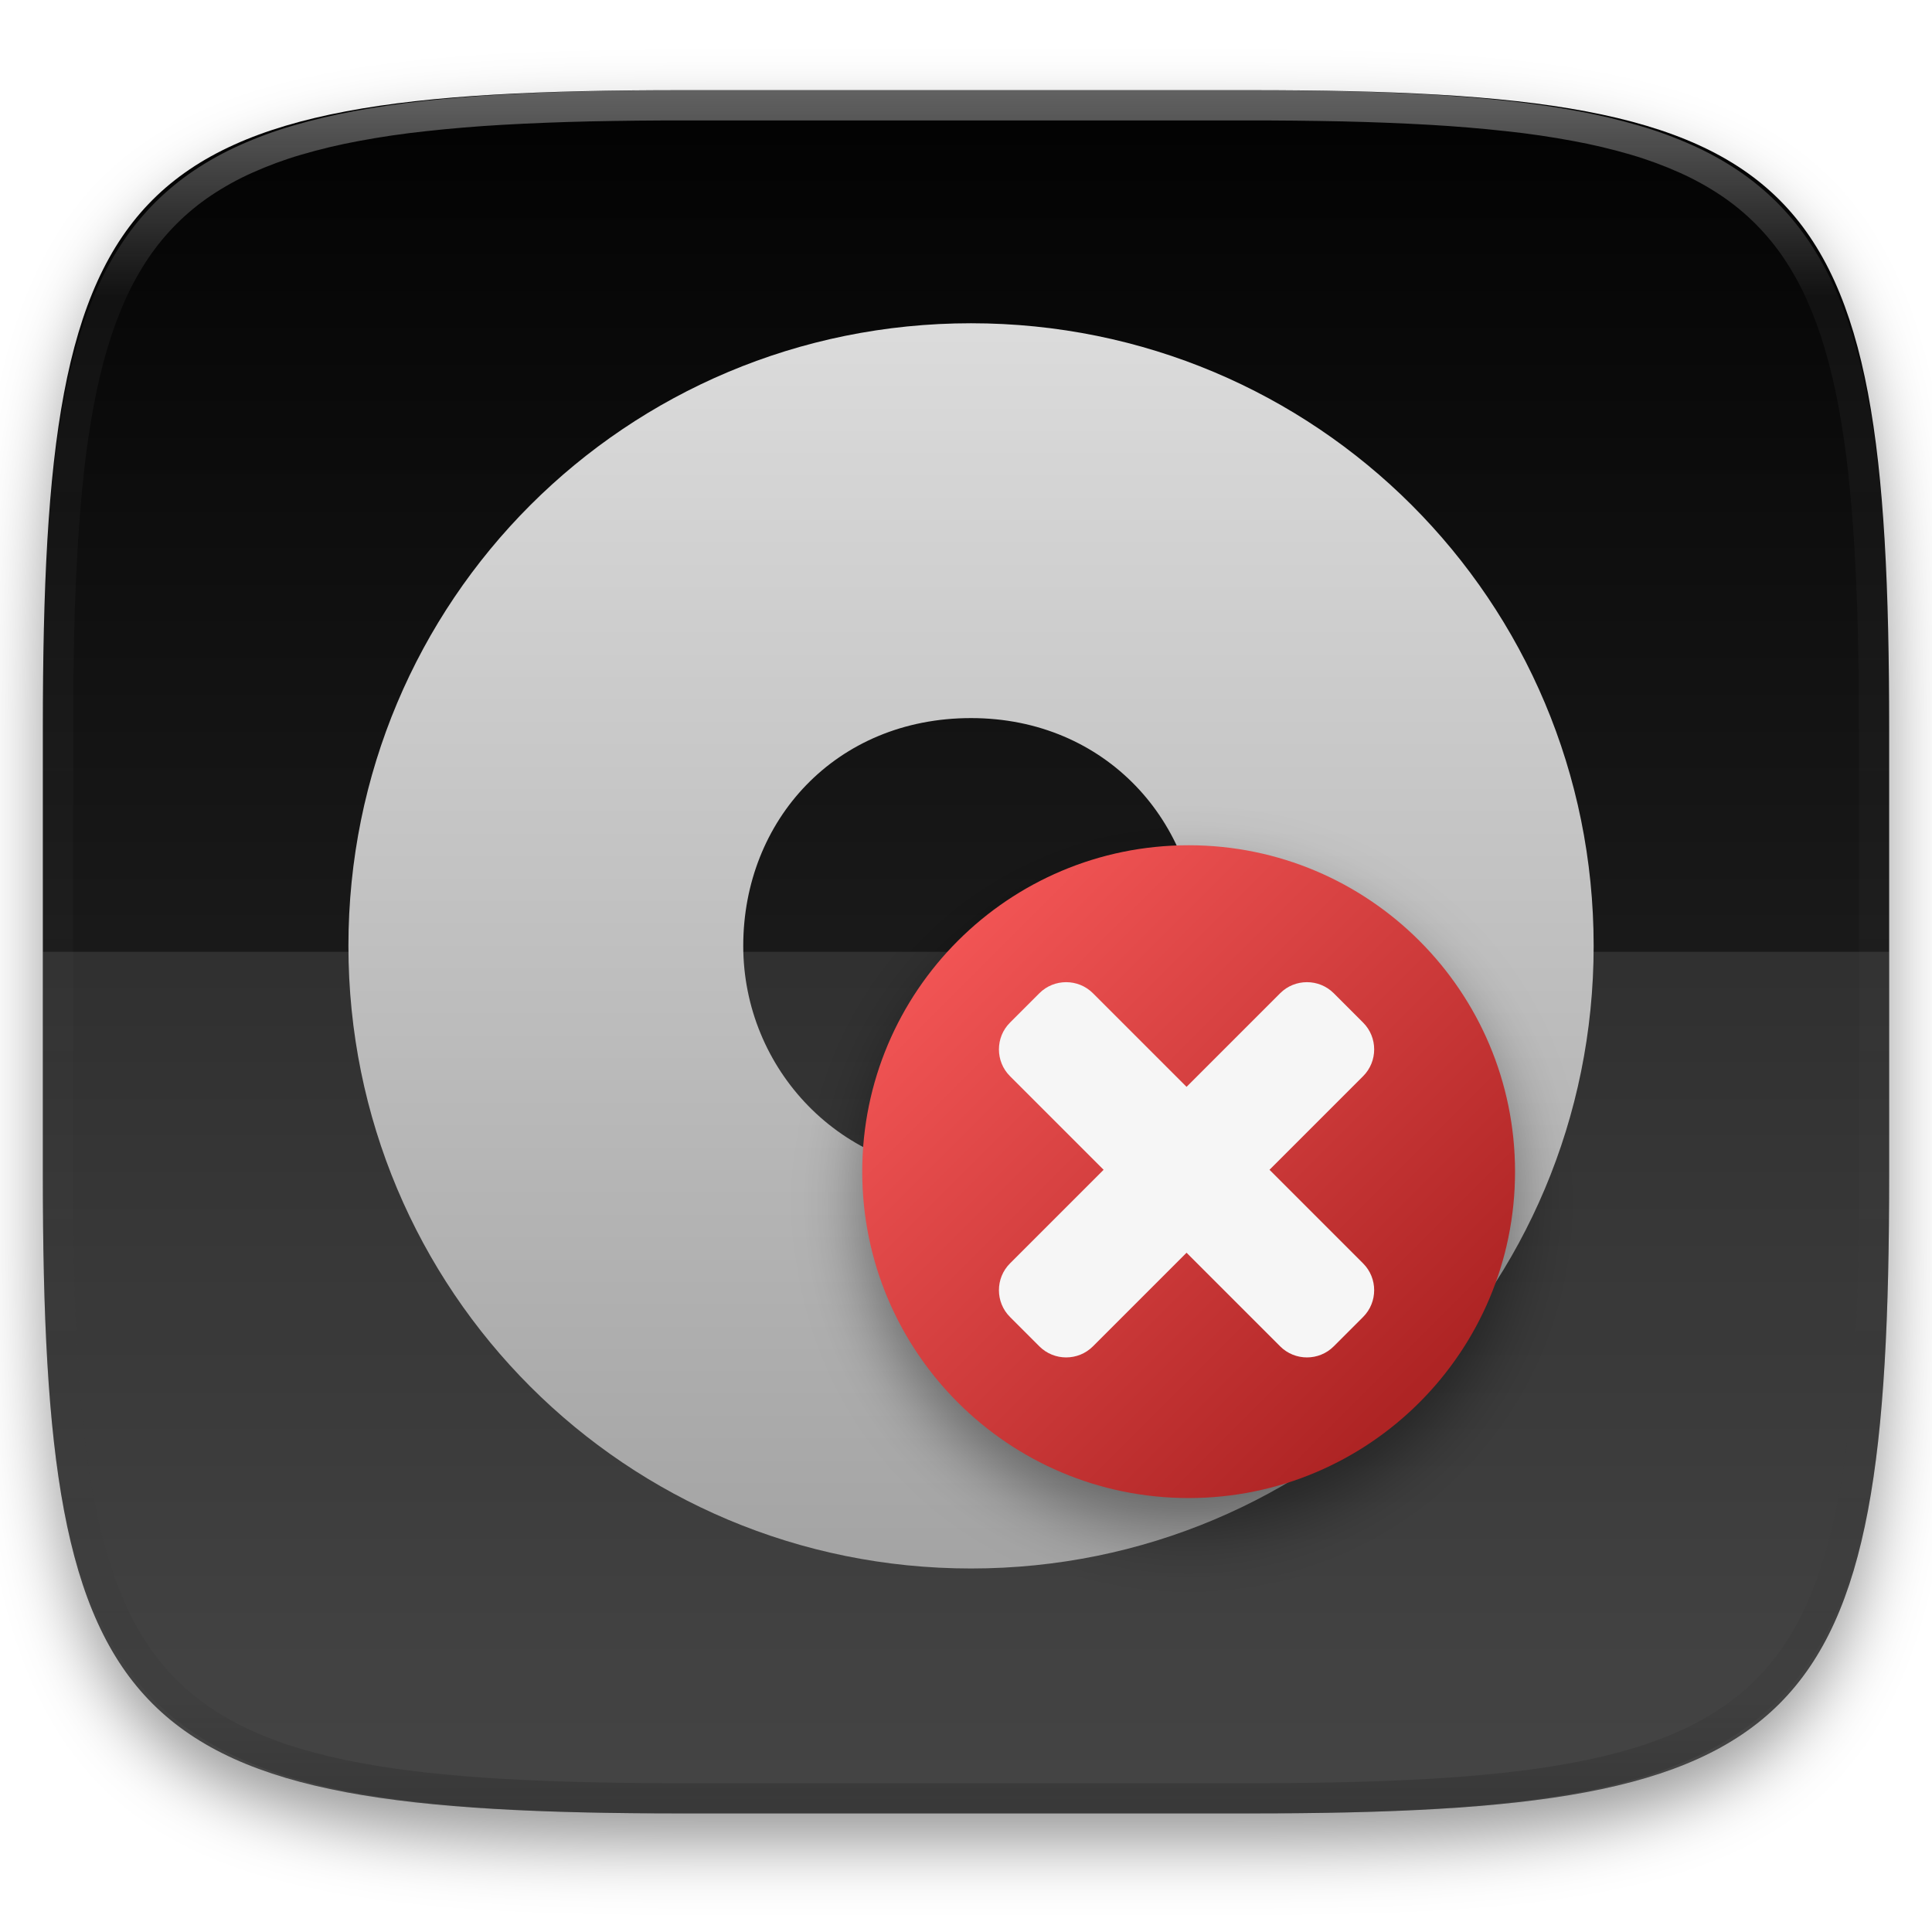
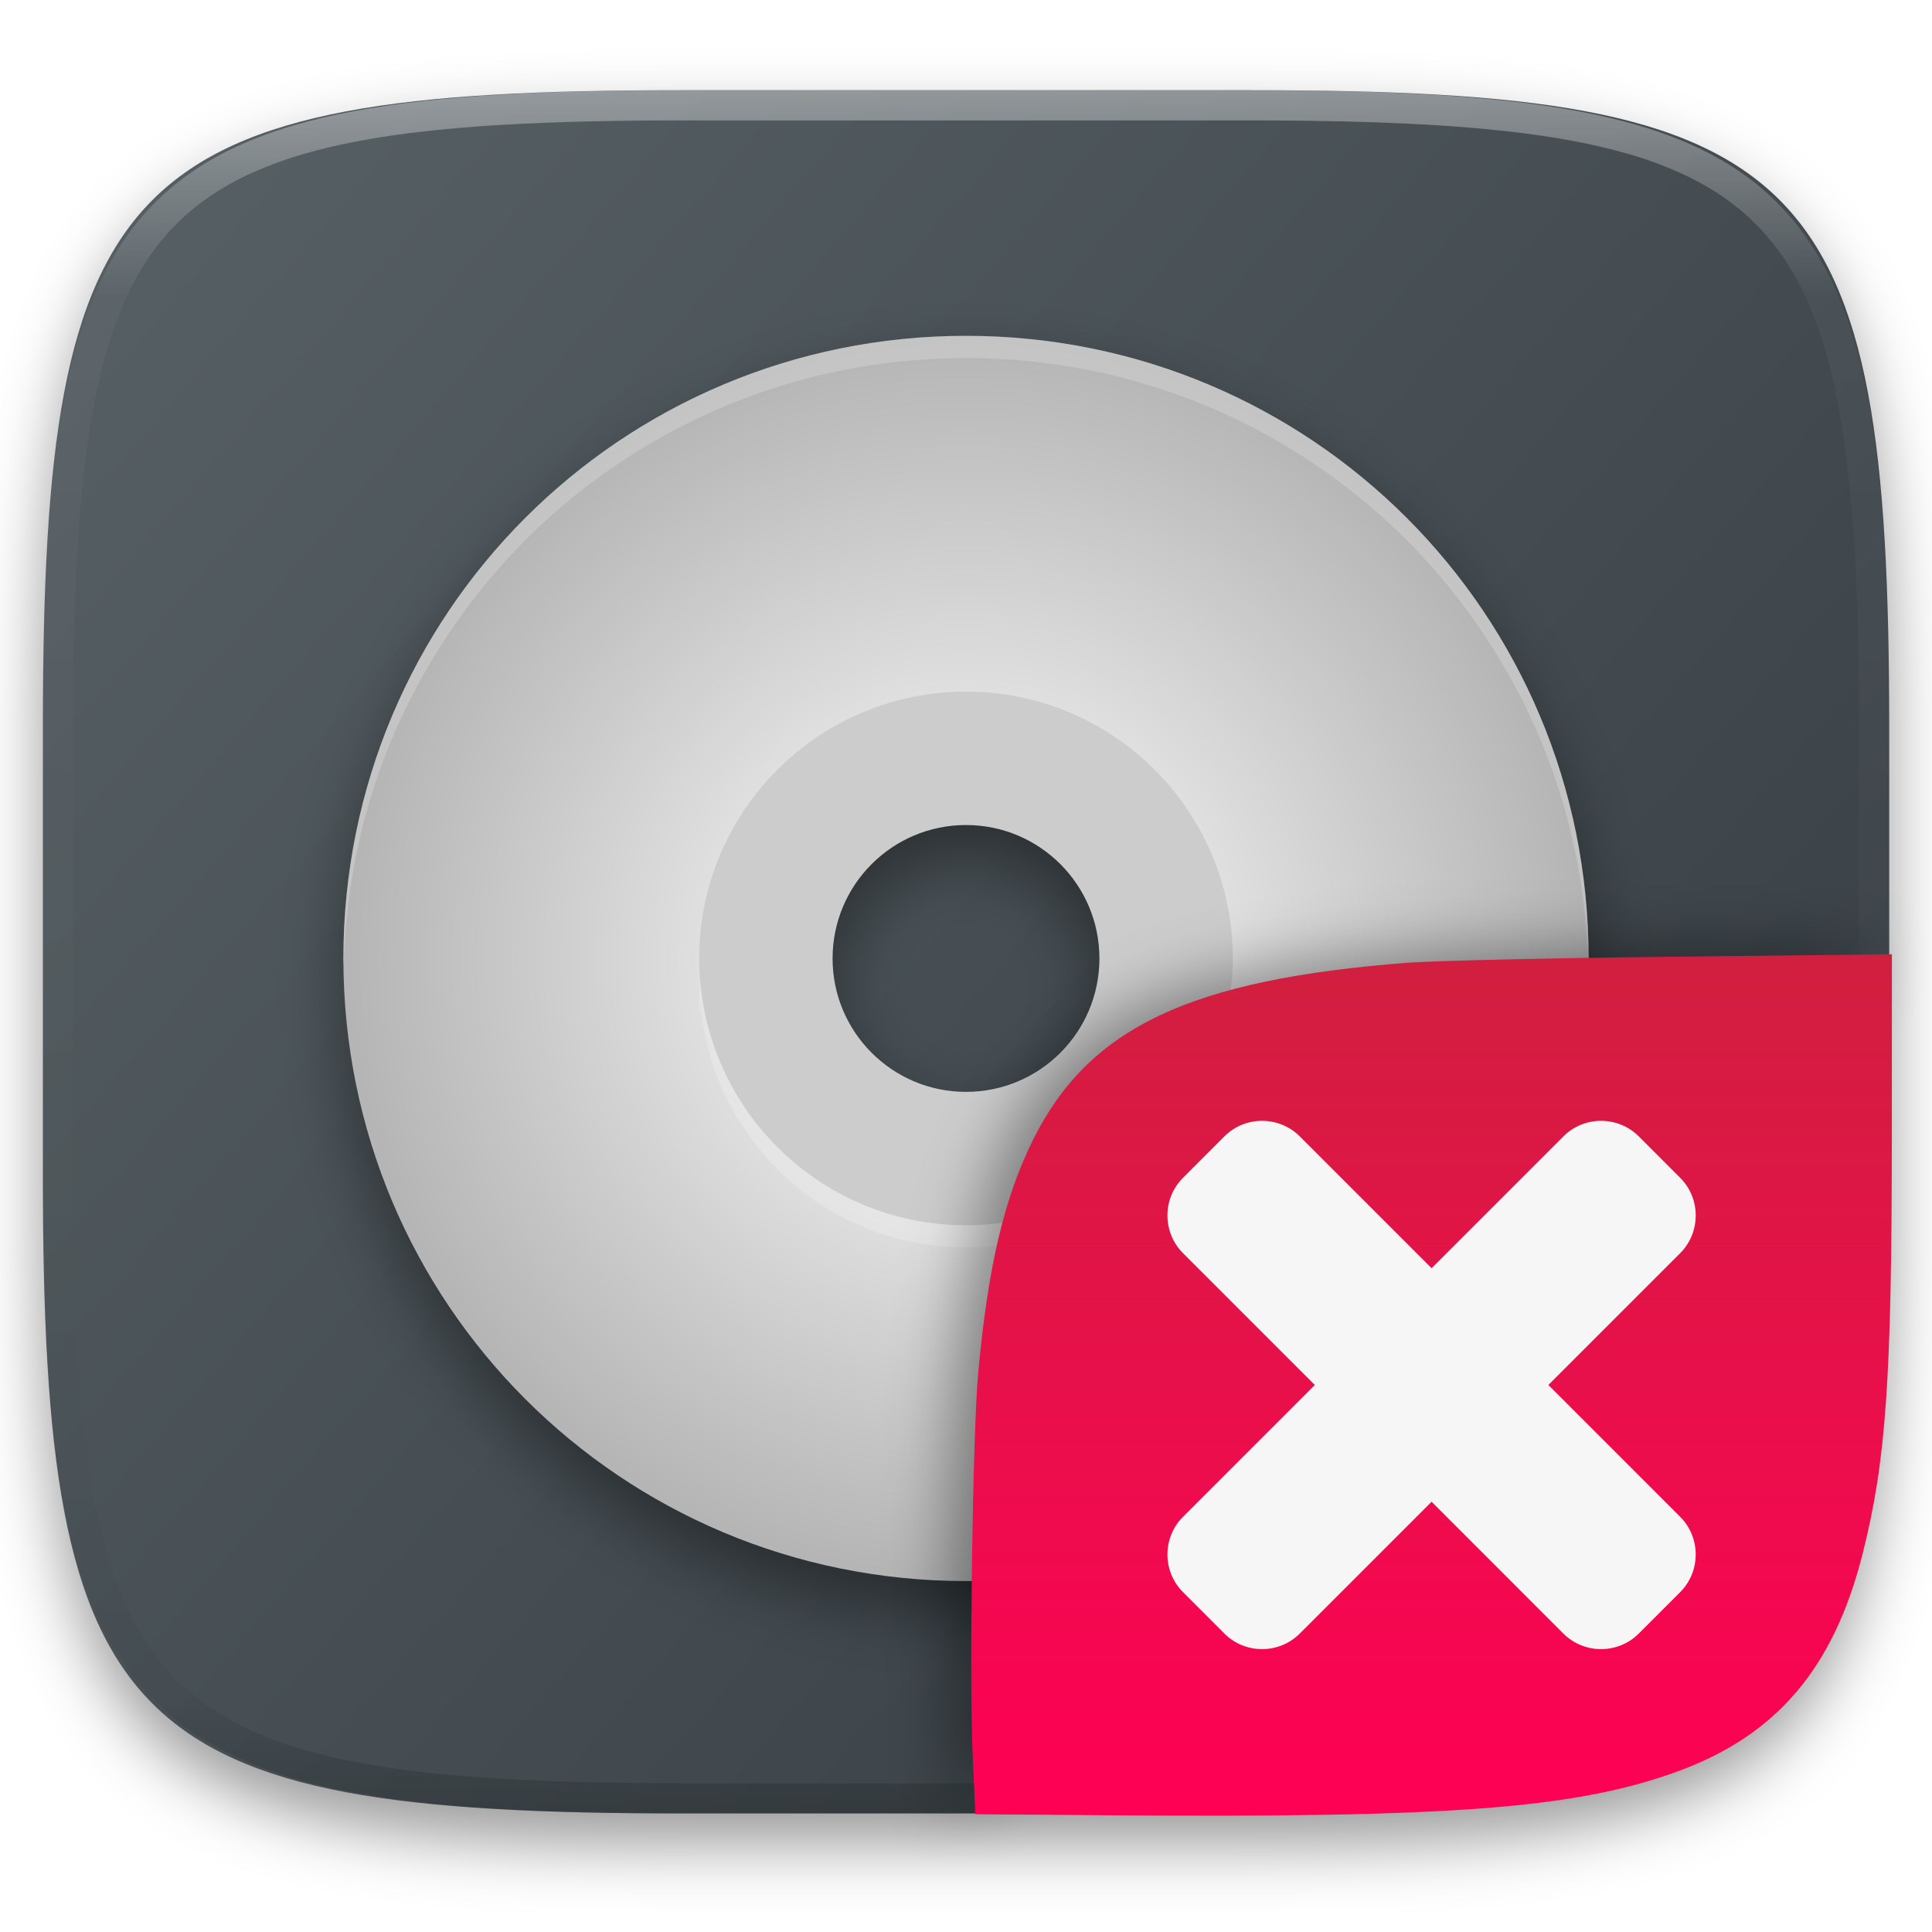
<svg xmlns="http://www.w3.org/2000/svg" style="isolation:isolate" viewBox="0 0 256 256" width="256" height="256">
-   <g id="Group" filter="url(#o1e7lQY5Qwo2PZUjgqtOnnTCxSv34qvL)">
-     <linearGradient id="_lgradient_419" x1="0.5" y1="-0.036" x2="0.5" y2="1.036" gradientTransform="matrix(244.648,0,0,228.338,5.676,11.947)" gradientUnits="userSpaceOnUse">
-       <stop offset="0%" stop-opacity="1" style="stop-color:rgb(0,0,0)" />
-       <stop offset="100%" stop-opacity="1" style="stop-color:rgb(51,51,51)" />
-     </linearGradient>
-     <path d=" M 165.685 11.947 C 239.74 11.947 250.324 22.504 250.324 96.491 L 250.324 155.742 C 250.324 229.728 239.74 240.285 165.685 240.285 L 90.315 240.285 C 16.26 240.285 5.676 229.728 5.676 155.742 L 5.676 96.491 C 5.676 22.504 16.26 11.947 90.315 11.947 L 165.685 11.947 L 165.685 11.947 Z " id="Path" fill="url(#_lgradient_419)" />
-   </g>
  <defs>
-     <filter id="o1e7lQY5Qwo2PZUjgqtOnnTCxSv34qvL" x="-200%" y="-200%" width="400%" height="400%" filterUnits="objectBoundingBox" color-interpolation-filters="sRGB">
+     <filter id="eixSXp83hIGyZ7oPCLKy5KpIJJSnFvEo" x="-200%" y="-200%" width="400%" height="400%" filterUnits="objectBoundingBox" color-interpolation-filters="sRGB">
      <feGaussianBlur in="SourceGraphic" stdDeviation="4.294" />
      <feOffset dx="0" dy="4" result="pf_100_offsetBlur" />
      <feFlood flood-color="#000000" flood-opacity="0.4" />
      <feComposite in2="pf_100_offsetBlur" operator="in" result="pf_100_dropShadow" />
      <feBlend in="SourceGraphic" in2="pf_100_dropShadow" mode="normal" />
    </filter>
  </defs>
-   <g opacity="0.1">
-     <path d=" M 5.676 126.116 L 5.676 155.742 C 5.676 229.728 16.26 240.285 90.315 240.285 L 165.685 240.285 C 239.74 240.285 250.324 229.728 250.324 155.742 L 250.324 126.116 L 5.676 126.116 L 5.676 126.116 Z " id="Path" fill="rgb(255,255,255)" />
+   <g filter="url(#eixSXp83hIGyZ7oPCLKy5KpIJJSnFvEo)">
+     <linearGradient id="_lgradient_20" x1="0.993" y1="0.988" x2="0.002" y2="0.193" gradientTransform="matrix(244.648,0,0,228.338,5.682,11.95)" gradientUnits="userSpaceOnUse">
+       <stop offset="0%" stop-opacity="1" style="stop-color:rgb(52,59,64)" />
+       <stop offset="100%" stop-opacity="1" style="stop-color:rgb(85,94,99)" />
+     </linearGradient>
+     <path d=" M 165.691 11.95 C 239.746 11.95 250.33 22.507 250.33 96.494 L 250.33 155.745 C 250.33 229.731 239.746 240.288 165.691 240.288 L 90.321 240.288 C 16.265 240.288 5.682 229.731 5.682 155.745 L 5.682 96.494 C 5.682 22.507 16.265 11.95 90.321 11.95 L 165.691 11.95 Z " id="shape" fill="url(#_lgradient_20)" />
  </g>
-   <linearGradient id="_lgradient_420" x1="0.567" y1="1.071" x2="0.567" y2="-0.071" gradientTransform="matrix(165,0,0,165,46.167,42.833)" gradientUnits="userSpaceOnUse">
-     <stop offset="0%" stop-opacity="1" style="stop-color:rgb(160,160,160)" />
-     <stop offset="100%" stop-opacity="1" style="stop-color:rgb(223,223,223)" />
-   </linearGradient>
-   <path d=" M 211.167 125.333 C 211.167 79.604 174.396 42.833 128.667 42.833 C 82.938 42.833 46.167 79.604 46.167 125.333 C 46.167 171.062 82.938 207.833 128.667 207.833 C 174.396 207.833 211.167 171.062 211.167 125.333 Z  M 158.85 125.333 C 158.85 141.947 145.612 155.516 128.667 155.516 C 111.389 155.516 98.484 141.611 98.484 125.333 C 98.484 108.723 110.724 95.15 128.667 95.15 C 146.61 95.15 158.85 109.053 158.85 125.333 Z " id="Compound Path" fill="url(#_lgradient_420)" />
-   <g id="Group" filter="url(#jVK2jjjxCphjm0ZWP3kKxtQAfTYX4L12)">
-     <linearGradient id="_lgradient_421" x1="0.146" y1="0.146" x2="0.854" y2="0.854" gradientTransform="matrix(86.5,0,0,86.5,114.25,112)" gradientUnits="userSpaceOnUse">
-       <stop offset="0%" stop-opacity="1" style="stop-color:rgb(241,84,84)" />
-       <stop offset="98.261%" stop-opacity="1" style="stop-color:rgb(174,36,36)" />
+   <g opacity="0.4">
+     <linearGradient id="_lgradient_21" x1="0.517" y1="0" x2="0.517" y2="1" gradientTransform="matrix(244.65,0,0,228.34,5.68,11.95)" gradientUnits="userSpaceOnUse">
+       <stop offset="0%" stop-opacity="1" style="stop-color:rgb(255,255,255)" />
+       <stop offset="12.5%" stop-opacity="0.098" style="stop-color:rgb(255,255,255)" />
+       <stop offset="92.5%" stop-opacity="0.098" style="stop-color:rgb(0,0,0)" />
+       <stop offset="100%" stop-opacity="0.498" style="stop-color:rgb(0,0,0)" />
    </linearGradient>
-     <circle vector-effect="non-scaling-stroke" cx="157.5" cy="155.25" r="43.25" id="Ellipse" fill="url(#_lgradient_421)" />
-     <path d=" M 168.215 155.003 L 180.623 142.595 C 182.572 140.645 182.574 137.454 180.623 135.505 L 176.723 131.604 C 174.774 129.655 171.582 129.655 169.632 131.605 L 157.224 144.013 L 144.816 131.605 C 142.866 129.655 139.675 129.655 137.725 131.604 L 133.826 135.505 C 131.876 137.454 131.876 140.645 133.826 142.594 L 146.234 155.003 L 133.826 167.411 C 131.876 169.362 131.876 172.553 133.826 174.502 L 137.725 178.402 C 139.675 180.354 142.866 180.353 144.816 178.402 L 157.224 165.994 L 169.631 178.402 C 171.581 180.353 174.774 180.354 176.722 178.402 L 180.622 174.502 C 182.573 172.553 182.572 169.362 180.622 167.411 L 168.215 155.003 L 168.215 155.003 Z " id="Path" fill="rgb(246,246,246)" />
+     <path d=" M 165.068 11.951 C 169.396 11.941 173.724 11.991 178.052 12.089 C 181.927 12.167 185.803 12.315 189.678 12.541 C 193.131 12.737 196.583 13.022 200.026 13.395 C 203.085 13.73 206.144 14.181 209.174 14.741 C 211.889 15.243 214.574 15.881 217.22 16.657 C 219.62 17.355 221.971 18.219 224.243 19.241 C 226.358 20.184 228.384 21.304 230.302 22.591 C 232.142 23.829 233.863 25.244 235.437 26.806 C 237.001 28.378 238.417 30.088 239.656 31.925 C 240.945 33.841 242.066 35.865 243.02 37.967 C 244.043 40.247 244.909 42.585 245.617 44.972 C 246.394 47.615 247.034 50.297 247.535 53.009 C 248.096 56.035 248.548 59.081 248.883 62.136 C 249.257 65.575 249.542 69.014 249.739 72.462 C 249.965 76.323 250.112 80.194 250.201 84.055 C 250.289 88.378 250.339 92.701 250.329 97.014 L 250.329 155.226 C 250.339 159.549 250.289 163.862 250.201 168.185 C 250.112 172.056 249.965 175.917 249.739 179.778 C 249.542 183.226 249.257 186.675 248.883 190.104 C 248.548 193.159 248.096 196.215 247.535 199.241 C 247.034 201.943 246.394 204.625 245.617 207.268 C 244.909 209.655 244.043 212.003 243.02 214.273 C 242.066 216.385 240.945 218.399 239.656 220.315 C 238.417 222.152 237.001 223.872 235.437 225.434 C 233.863 226.996 232.142 228.411 230.302 229.649 C 228.384 230.936 226.358 232.056 224.243 232.999 C 221.971 234.021 219.62 234.885 217.22 235.593 C 214.574 236.369 211.889 237.007 209.174 237.499 C 206.144 238.068 203.085 238.51 200.026 238.845 C 196.583 239.218 193.131 239.503 189.678 239.699 C 185.803 239.925 181.927 240.073 178.052 240.161 C 173.724 240.249 169.396 240.299 165.068 240.289 L 90.942 240.289 C 86.614 240.299 82.286 240.249 77.958 240.161 C 74.083 240.073 70.207 239.925 66.332 239.699 C 62.879 239.503 59.427 239.218 55.984 238.845 C 52.925 238.51 49.866 238.068 46.836 237.499 C 44.121 237.007 41.436 236.369 38.79 235.593 C 36.39 234.885 34.039 234.021 31.767 232.999 C 29.652 232.056 27.626 230.936 25.708 229.649 C 23.868 228.411 22.147 226.996 20.573 225.434 C 19.009 223.872 17.593 222.152 16.354 220.315 C 15.065 218.399 13.944 216.385 12.99 214.273 C 11.967 212.003 11.101 209.655 10.393 207.268 C 9.616 204.625 8.976 201.943 8.475 199.241 C 7.914 196.215 7.462 193.159 7.127 190.104 C 6.753 186.675 6.468 183.226 6.271 179.778 C 6.045 175.917 5.898 172.056 5.809 168.185 C 5.721 163.862 5.671 159.549 5.681 155.226 L 5.681 97.014 C 5.671 92.701 5.721 88.378 5.809 84.055 C 5.898 80.194 6.045 76.323 6.271 72.462 C 6.468 69.014 6.753 65.575 7.127 62.136 C 7.462 59.081 7.914 56.035 8.475 53.009 C 8.976 50.297 9.616 47.615 10.393 44.972 C 11.101 42.585 11.967 40.247 12.99 37.967 C 13.944 35.865 15.065 33.841 16.354 31.925 C 17.593 30.088 19.009 28.378 20.573 26.806 C 22.147 25.244 23.868 23.829 25.708 22.591 C 27.626 21.304 29.652 20.184 31.767 19.241 C 34.039 18.219 36.39 17.355 38.79 16.657 C 41.436 15.881 44.121 15.243 46.836 14.741 C 49.866 14.181 52.925 13.73 55.984 13.395 C 59.427 13.022 62.879 12.737 66.332 12.541 C 70.207 12.315 74.083 12.167 77.958 12.089 C 82.286 11.991 86.614 11.941 90.942 11.951 L 165.068 11.951 Z  M 165.078 15.96 C 169.376 15.95 173.675 15.999 177.973 16.087 C 181.8 16.176 185.626 16.323 189.452 16.539 C 192.836 16.736 196.219 17.011 199.583 17.384 C 202.554 17.699 205.515 18.131 208.446 18.681 C 211.023 19.153 213.58 19.762 216.099 20.499 C 218.322 21.147 220.495 21.953 222.6 22.896 C 224.509 23.751 226.338 24.763 228.069 25.922 C 229.692 27.013 231.207 28.26 232.594 29.646 C 233.981 31.031 235.23 32.544 236.332 34.165 C 237.492 35.894 238.506 37.712 239.361 39.608 C 240.306 41.72 241.112 43.892 241.761 46.102 C 242.509 48.617 243.109 51.162 243.591 53.736 C 244.132 56.664 244.565 59.611 244.889 62.578 C 245.263 65.938 245.539 69.308 245.735 72.688 C 245.952 76.51 246.109 80.322 246.188 84.144 C 246.276 88.437 246.325 92.721 246.325 97.014 C 246.325 97.014 246.325 97.014 246.325 97.014 L 246.325 155.226 C 246.325 155.226 246.325 155.226 246.325 155.226 C 246.325 159.519 246.276 163.803 246.188 168.096 C 246.109 171.918 245.952 175.74 245.735 179.552 C 245.539 182.932 245.263 186.302 244.889 189.672 C 244.565 192.629 244.132 195.576 243.591 198.504 C 243.109 201.078 242.509 203.623 241.761 206.138 C 241.112 208.358 240.306 210.52 239.361 212.632 C 238.506 214.528 237.492 216.356 236.332 218.075 C 235.23 219.706 233.981 221.219 232.594 222.604 C 231.207 223.98 229.692 225.227 228.069 226.318 C 226.338 227.477 224.509 228.489 222.6 229.344 C 220.495 230.297 218.322 231.093 216.099 231.741 C 213.58 232.478 211.023 233.087 208.446 233.559 C 205.515 234.109 202.554 234.541 199.583 234.865 C 196.219 235.229 192.836 235.514 189.452 235.701 C 185.626 235.917 181.8 236.074 177.973 236.153 C 173.675 236.251 169.376 236.29 165.078 236.29 C 165.078 236.29 165.078 236.29 165.068 236.29 L 90.942 236.29 C 90.932 236.29 90.932 236.29 90.932 236.29 C 86.634 236.29 82.335 236.251 78.037 236.153 C 74.21 236.074 70.384 235.917 66.558 235.701 C 63.174 235.514 59.791 235.229 56.427 234.865 C 53.456 234.541 50.495 234.109 47.564 233.559 C 44.987 233.087 42.43 232.478 39.911 231.741 C 37.688 231.093 35.515 230.297 33.41 229.344 C 31.501 228.489 29.672 227.477 27.941 226.318 C 26.318 225.227 24.803 223.98 23.416 222.604 C 22.029 221.219 20.78 219.706 19.678 218.075 C 18.518 216.356 17.504 214.528 16.649 212.632 C 15.704 210.52 14.898 208.358 14.249 206.138 C 13.501 203.623 12.901 201.078 12.419 198.504 C 11.878 195.576 11.445 192.629 11.121 189.672 C 10.747 186.302 10.472 182.932 10.275 179.552 C 10.058 175.74 9.901 171.918 9.822 168.096 C 9.734 163.803 9.685 159.519 9.685 155.226 C 9.685 155.226 9.685 155.226 9.685 155.226 L 9.685 97.014 C 9.685 97.014 9.685 97.014 9.685 97.014 C 9.685 92.721 9.734 88.437 9.822 84.144 C 9.901 80.322 10.058 76.51 10.275 72.688 C 10.472 69.308 10.747 65.938 11.121 62.578 C 11.445 59.611 11.878 56.664 12.419 53.736 C 12.901 51.162 13.501 48.617 14.249 46.102 C 14.898 43.892 15.704 41.72 16.649 39.608 C 17.504 37.712 18.518 35.894 19.678 34.165 C 20.78 32.544 22.029 31.031 23.416 29.646 C 24.803 28.26 26.318 27.013 27.941 25.922 C 29.672 24.763 31.501 23.751 33.41 22.896 C 35.515 21.953 37.688 21.147 39.911 20.499 C 42.43 19.762 44.987 19.153 47.564 18.681 C 50.495 18.131 53.456 17.699 56.427 17.384 C 59.791 17.011 63.174 16.736 66.558 16.539 C 70.384 16.323 74.21 16.176 78.037 16.087 C 82.335 15.999 86.634 15.95 90.932 15.96 C 90.932 15.96 90.932 15.96 90.942 15.96 L 165.068 15.96 C 165.078 15.96 165.078 15.96 165.078 15.96 Z " fill-rule="evenodd" id="highlight" fill="url(#_lgradient_21)" />
+   </g>
+   <g id="CD" filter="url(#hi9022AiR0tFP9pl167Tf9pqLCgGnBEU)">
+     <path d=" M 128 82.804 C 103.591 82.804 83.804 102.591 83.804 127 C 83.804 151.409 103.591 171.196 128 171.196 C 152.409 171.196 172.196 151.409 172.196 127 C 172.196 102.591 152.409 82.804 128 82.804 Z  M 128 109.321 C 137.764 109.321 145.679 117.236 145.679 127 C 145.679 136.764 137.764 144.679 128 144.679 C 118.236 144.679 110.321 136.764 110.321 127 C 110.321 117.236 118.236 109.321 128 109.321 Z " id="Compound Path" fill="rgb(204,204,204)" />
+     <radialGradient id="_rgradient_1" fx="0.5" fy="0.5" cx="0.5" cy="0.5" r="0.5" gradientTransform="matrix(165,0,0,165,45.5,44.5)" gradientUnits="userSpaceOnUse">
+       <stop offset="0%" stop-opacity="1" style="stop-color:rgb(255,255,255)" />
+       <stop offset="100%" stop-opacity="1" style="stop-color:rgb(181,181,181)" />
+     </radialGradient>
+     <path d=" M 128 44.5 C 82.295 44.5 45.5 81.295 45.5 127 C 45.5 172.705 82.295 209.5 128 209.5 C 173.705 209.5 210.5 172.705 210.5 127 C 210.5 81.295 173.705 44.5 128 44.5 Z  M 128 91.643 C 147.527 91.643 163.357 107.473 163.357 127 C 163.357 146.527 147.527 162.357 128 162.357 C 108.473 162.357 92.643 146.527 92.643 127 C 92.643 107.473 108.473 91.643 128 91.643 Z " id="Compound Path" fill="url(#_rgradient_1)" />
+     <g opacity="0.2">
+       <path d=" M 128 44.5 C 82.295 44.5 45.5 81.295 45.5 127 C 45.5 127.335 45.533 127.66 45.552 127.99 C 46.588 83.199 82.951 47.446 128 47.446 C 173.045 47.446 209.412 83.193 210.454 127.978 C 210.472 127.652 210.5 127.331 210.5 127 C 210.5 81.295 173.705 44.5 128 44.5 Z  M 92.792 129.935 C 92.701 130.918 92.651 131.905 92.643 132.893 C 92.658 133.384 92.682 133.876 92.718 134.366 C 92.732 133.871 92.757 133.376 92.792 132.881 C 94.318 151.197 109.621 165.289 128 165.304 C 146.371 165.29 161.671 151.211 163.208 132.904 C 163.251 133.485 163.279 134.066 163.294 134.648 C 163.329 134.064 163.351 133.478 163.357 132.893 C 163.348 131.913 163.298 130.934 163.208 129.958 C 161.671 148.264 146.371 162.344 128 162.357 C 109.621 162.343 94.318 148.25 92.792 129.935 Z " id="Compound Path" fill="rgb(255,255,255)" />
+     </g>
  </g>
  <defs>
-     <filter id="jVK2jjjxCphjm0ZWP3kKxtQAfTYX4L12" x="-200%" y="-200%" width="400%" height="400%" filterUnits="objectBoundingBox" color-interpolation-filters="sRGB">
+     <filter id="hi9022AiR0tFP9pl167Tf9pqLCgGnBEU" x="-200%" y="-200%" width="400%" height="400%" filterUnits="objectBoundingBox" color-interpolation-filters="sRGB">
      <feGaussianBlur in="SourceGraphic" stdDeviation="4.294" />
      <feOffset dx="0" dy="4" result="pf_100_offsetBlur" />
      <feFlood flood-color="#000000" flood-opacity="0.4" />
      <feComposite in2="pf_100_offsetBlur" operator="in" result="pf_100_dropShadow" />
      <feBlend in="SourceGraphic" in2="pf_100_dropShadow" mode="normal" />
    </filter>
  </defs>
-   <g opacity="0.4">
-     <linearGradient id="_lgradient_422" x1="0.517" y1="0" x2="0.517" y2="1" gradientTransform="matrix(244.65,0,0,228.34,5.68,11.95)" gradientUnits="userSpaceOnUse">
-       <stop offset="0%" stop-opacity="1" style="stop-color:rgb(255,255,255)" />
-       <stop offset="12.5%" stop-opacity="0.098" style="stop-color:rgb(255,255,255)" />
-       <stop offset="92.5%" stop-opacity="0.098" style="stop-color:rgb(0,0,0)" />
-       <stop offset="100%" stop-opacity="0.498" style="stop-color:rgb(0,0,0)" />
-     </linearGradient>
-     <path d=" M 165.068 11.951 C 169.396 11.941 173.724 11.991 178.052 12.089 C 181.927 12.167 185.803 12.315 189.678 12.541 C 193.131 12.737 196.583 13.022 200.026 13.395 C 203.085 13.73 206.144 14.181 209.174 14.741 C 211.889 15.243 214.574 15.881 217.22 16.657 C 219.62 17.355 221.971 18.219 224.243 19.241 C 226.358 20.184 228.384 21.304 230.302 22.591 C 232.142 23.829 233.863 25.244 235.437 26.806 C 237.001 28.378 238.417 30.088 239.656 31.925 C 240.945 33.841 242.066 35.865 243.02 37.967 C 244.043 40.247 244.909 42.585 245.617 44.972 C 246.394 47.615 247.034 50.297 247.535 53.009 C 248.096 56.035 248.548 59.081 248.883 62.136 C 249.257 65.575 249.542 69.014 249.739 72.462 C 249.965 76.323 250.112 80.194 250.201 84.055 C 250.289 88.378 250.339 92.701 250.329 97.014 L 250.329 155.226 C 250.339 159.549 250.289 163.862 250.201 168.185 C 250.112 172.056 249.965 175.917 249.739 179.778 C 249.542 183.226 249.257 186.675 248.883 190.104 C 248.548 193.159 248.096 196.215 247.535 199.241 C 247.034 201.943 246.394 204.625 245.617 207.268 C 244.909 209.655 244.043 212.003 243.02 214.273 C 242.066 216.385 240.945 218.399 239.656 220.315 C 238.417 222.152 237.001 223.872 235.437 225.434 C 233.863 226.996 232.142 228.411 230.302 229.649 C 228.384 230.936 226.358 232.056 224.243 232.999 C 221.971 234.021 219.62 234.885 217.22 235.593 C 214.574 236.369 211.889 237.007 209.174 237.499 C 206.144 238.068 203.085 238.51 200.026 238.845 C 196.583 239.218 193.131 239.503 189.678 239.699 C 185.803 239.925 181.927 240.073 178.052 240.161 C 173.724 240.249 169.396 240.299 165.068 240.289 L 90.942 240.289 C 86.614 240.299 82.286 240.249 77.958 240.161 C 74.083 240.073 70.207 239.925 66.332 239.699 C 62.879 239.503 59.427 239.218 55.984 238.845 C 52.925 238.51 49.866 238.068 46.836 237.499 C 44.121 237.007 41.436 236.369 38.79 235.593 C 36.39 234.885 34.039 234.021 31.767 232.999 C 29.652 232.056 27.626 230.936 25.708 229.649 C 23.868 228.411 22.147 226.996 20.573 225.434 C 19.009 223.872 17.593 222.152 16.354 220.315 C 15.065 218.399 13.944 216.385 12.99 214.273 C 11.967 212.003 11.101 209.655 10.393 207.268 C 9.616 204.625 8.976 201.943 8.475 199.241 C 7.914 196.215 7.462 193.159 7.127 190.104 C 6.753 186.675 6.468 183.226 6.271 179.778 C 6.045 175.917 5.898 172.056 5.809 168.185 C 5.721 163.862 5.671 159.549 5.681 155.226 L 5.681 97.014 C 5.671 92.701 5.721 88.378 5.809 84.055 C 5.898 80.194 6.045 76.323 6.271 72.462 C 6.468 69.014 6.753 65.575 7.127 62.136 C 7.462 59.081 7.914 56.035 8.475 53.009 C 8.976 50.297 9.616 47.615 10.393 44.972 C 11.101 42.585 11.967 40.247 12.99 37.967 C 13.944 35.865 15.065 33.841 16.354 31.925 C 17.593 30.088 19.009 28.378 20.573 26.806 C 22.147 25.244 23.868 23.829 25.708 22.591 C 27.626 21.304 29.652 20.184 31.767 19.241 C 34.039 18.219 36.39 17.355 38.79 16.657 C 41.436 15.881 44.121 15.243 46.836 14.741 C 49.866 14.181 52.925 13.73 55.984 13.395 C 59.427 13.022 62.879 12.737 66.332 12.541 C 70.207 12.315 74.083 12.167 77.958 12.089 C 82.286 11.991 86.614 11.941 90.942 11.951 L 165.068 11.951 Z  M 165.078 15.96 C 169.376 15.95 173.675 15.999 177.973 16.087 C 181.8 16.176 185.626 16.323 189.452 16.539 C 192.836 16.736 196.219 17.011 199.583 17.384 C 202.554 17.699 205.515 18.131 208.446 18.681 C 211.023 19.153 213.58 19.762 216.099 20.499 C 218.322 21.147 220.495 21.953 222.6 22.896 C 224.509 23.751 226.338 24.763 228.069 25.922 C 229.692 27.013 231.207 28.26 232.594 29.646 C 233.981 31.031 235.23 32.544 236.332 34.165 C 237.492 35.894 238.506 37.712 239.361 39.608 C 240.306 41.72 241.112 43.892 241.761 46.102 C 242.509 48.617 243.109 51.162 243.591 53.736 C 244.132 56.664 244.565 59.611 244.889 62.578 C 245.263 65.938 245.539 69.308 245.735 72.688 C 245.952 76.51 246.109 80.322 246.188 84.144 C 246.276 88.437 246.325 92.721 246.325 97.014 C 246.325 97.014 246.325 97.014 246.325 97.014 L 246.325 155.226 C 246.325 155.226 246.325 155.226 246.325 155.226 C 246.325 159.519 246.276 163.803 246.188 168.096 C 246.109 171.918 245.952 175.74 245.735 179.552 C 245.539 182.932 245.263 186.302 244.889 189.672 C 244.565 192.629 244.132 195.576 243.591 198.504 C 243.109 201.078 242.509 203.623 241.761 206.138 C 241.112 208.358 240.306 210.52 239.361 212.632 C 238.506 214.528 237.492 216.356 236.332 218.075 C 235.23 219.706 233.981 221.219 232.594 222.604 C 231.207 223.98 229.692 225.227 228.069 226.318 C 226.338 227.477 224.509 228.489 222.6 229.344 C 220.495 230.297 218.322 231.093 216.099 231.741 C 213.58 232.478 211.023 233.087 208.446 233.559 C 205.515 234.109 202.554 234.541 199.583 234.865 C 196.219 235.229 192.836 235.514 189.452 235.701 C 185.626 235.917 181.8 236.074 177.973 236.153 C 173.675 236.251 169.376 236.29 165.078 236.29 C 165.078 236.29 165.078 236.29 165.068 236.29 L 90.942 236.29 C 90.932 236.29 90.932 236.29 90.932 236.29 C 86.634 236.29 82.335 236.251 78.037 236.153 C 74.21 236.074 70.384 235.917 66.558 235.701 C 63.174 235.514 59.791 235.229 56.427 234.865 C 53.456 234.541 50.495 234.109 47.564 233.559 C 44.987 233.087 42.43 232.478 39.911 231.741 C 37.688 231.093 35.515 230.297 33.41 229.344 C 31.501 228.489 29.672 227.477 27.941 226.318 C 26.318 225.227 24.803 223.98 23.416 222.604 C 22.029 221.219 20.78 219.706 19.678 218.075 C 18.518 216.356 17.504 214.528 16.649 212.632 C 15.704 210.52 14.898 208.358 14.249 206.138 C 13.501 203.623 12.901 201.078 12.419 198.504 C 11.878 195.576 11.445 192.629 11.121 189.672 C 10.747 186.302 10.472 182.932 10.275 179.552 C 10.058 175.74 9.901 171.918 9.822 168.096 C 9.734 163.803 9.685 159.519 9.685 155.226 C 9.685 155.226 9.685 155.226 9.685 155.226 L 9.685 97.014 C 9.685 97.014 9.685 97.014 9.685 97.014 C 9.685 92.721 9.734 88.437 9.822 84.144 C 9.901 80.322 10.058 76.51 10.275 72.688 C 10.472 69.308 10.747 65.938 11.121 62.578 C 11.445 59.611 11.878 56.664 12.419 53.736 C 12.901 51.162 13.501 48.617 14.249 46.102 C 14.898 43.892 15.704 41.72 16.649 39.608 C 17.504 37.712 18.518 35.894 19.678 34.165 C 20.78 32.544 22.029 31.031 23.416 29.646 C 24.803 28.26 26.318 27.013 27.941 25.922 C 29.672 24.763 31.501 23.751 33.41 22.896 C 35.515 21.953 37.688 21.147 39.911 20.499 C 42.43 19.762 44.987 19.153 47.564 18.681 C 50.495 18.131 53.456 17.699 56.427 17.384 C 59.791 17.011 63.174 16.736 66.558 16.539 C 70.384 16.323 74.21 16.176 78.037 16.087 C 82.335 15.999 86.634 15.95 90.932 15.96 C 90.932 15.96 90.932 15.96 90.942 15.96 L 165.068 15.96 C 165.078 15.96 165.078 15.96 165.078 15.96 Z " fill-rule="evenodd" id="highlight" fill="url(#_lgradient_422)" />
+   <defs>
+     <filter id="Awww3tOiBjS4UrPJ6p1twRQhlkRayzkL" x="-200%" y="-200%" width="400%" height="400%" filterUnits="objectBoundingBox" color-interpolation-filters="sRGB">
+       <feGaussianBlur stdDeviation="4.294" />
+     </filter>
+   </defs>
+   <g opacity="0.4" filter="url(#Awww3tOiBjS4UrPJ6p1twRQhlkRayzkL)">
+     <path d=" M 126.32 240.288 L 126 211.494 C 126 137.507 136.584 126 210.639 126 L 248.648 126" id="shadow" fill="rgb(0,0,0)" />
  </g>
+   <linearGradient id="_lgradient_22" x1="0" y1="0" x2="-1.8369701987210297e-16" y2="1" gradientTransform="matrix(121.985,0,0,114.142,128.7,126.446)" gradientUnits="userSpaceOnUse">
+     <stop offset="0%" stop-opacity="1" style="stop-color:rgb(209,31,63)" />
+     <stop offset="100%" stop-opacity="1" style="stop-color:rgb(255,0,85)" />
+   </linearGradient>
+   <path d=" M 146.981 240.533 L 129.235 240.395 L 128.875 232.289 C 128.427 222.201 128.898 189.86 129.607 182.052 C 130.892 167.904 133.047 158.74 136.92 150.966 C 144.316 136.118 157.752 129.78 186.519 127.57 C 189.982 127.304 205.835 126.942 221.75 126.766 L 250.685 126.446 L 250.678 150.617 C 250.668 182.808 249.912 193.582 246.801 205.9 C 242.946 221.166 235.296 230.076 221.947 234.847 C 208.546 239.636 192.096 240.884 146.982 240.533 L 146.981 240.533 Z " id="small shape" fill="url(#_lgradient_22)" />
+   <path d=" M 205.165 183.516 L 222.633 166.048 C 225.376 163.303 225.379 158.81 222.633 156.067 L 217.142 150.575 C 214.399 147.831 209.905 147.831 207.16 150.576 L 189.692 168.044 L 172.224 150.576 C 169.479 147.831 164.986 147.831 162.241 150.575 L 156.752 156.067 C 154.007 158.81 154.007 163.303 156.752 166.047 L 174.22 183.516 L 156.752 200.984 C 154.007 203.73 154.007 208.223 156.752 210.966 L 162.241 216.457 C 164.986 219.205 169.479 219.203 172.224 216.457 L 189.692 198.989 L 207.158 216.457 C 209.903 219.203 214.399 219.205 217.141 216.457 L 222.631 210.966 C 225.378 208.223 225.376 203.73 222.631 200.984 L 205.165 183.516 L 205.165 183.516 Z " id="cancel" fill="rgb(246,246,246)" />
</svg>
